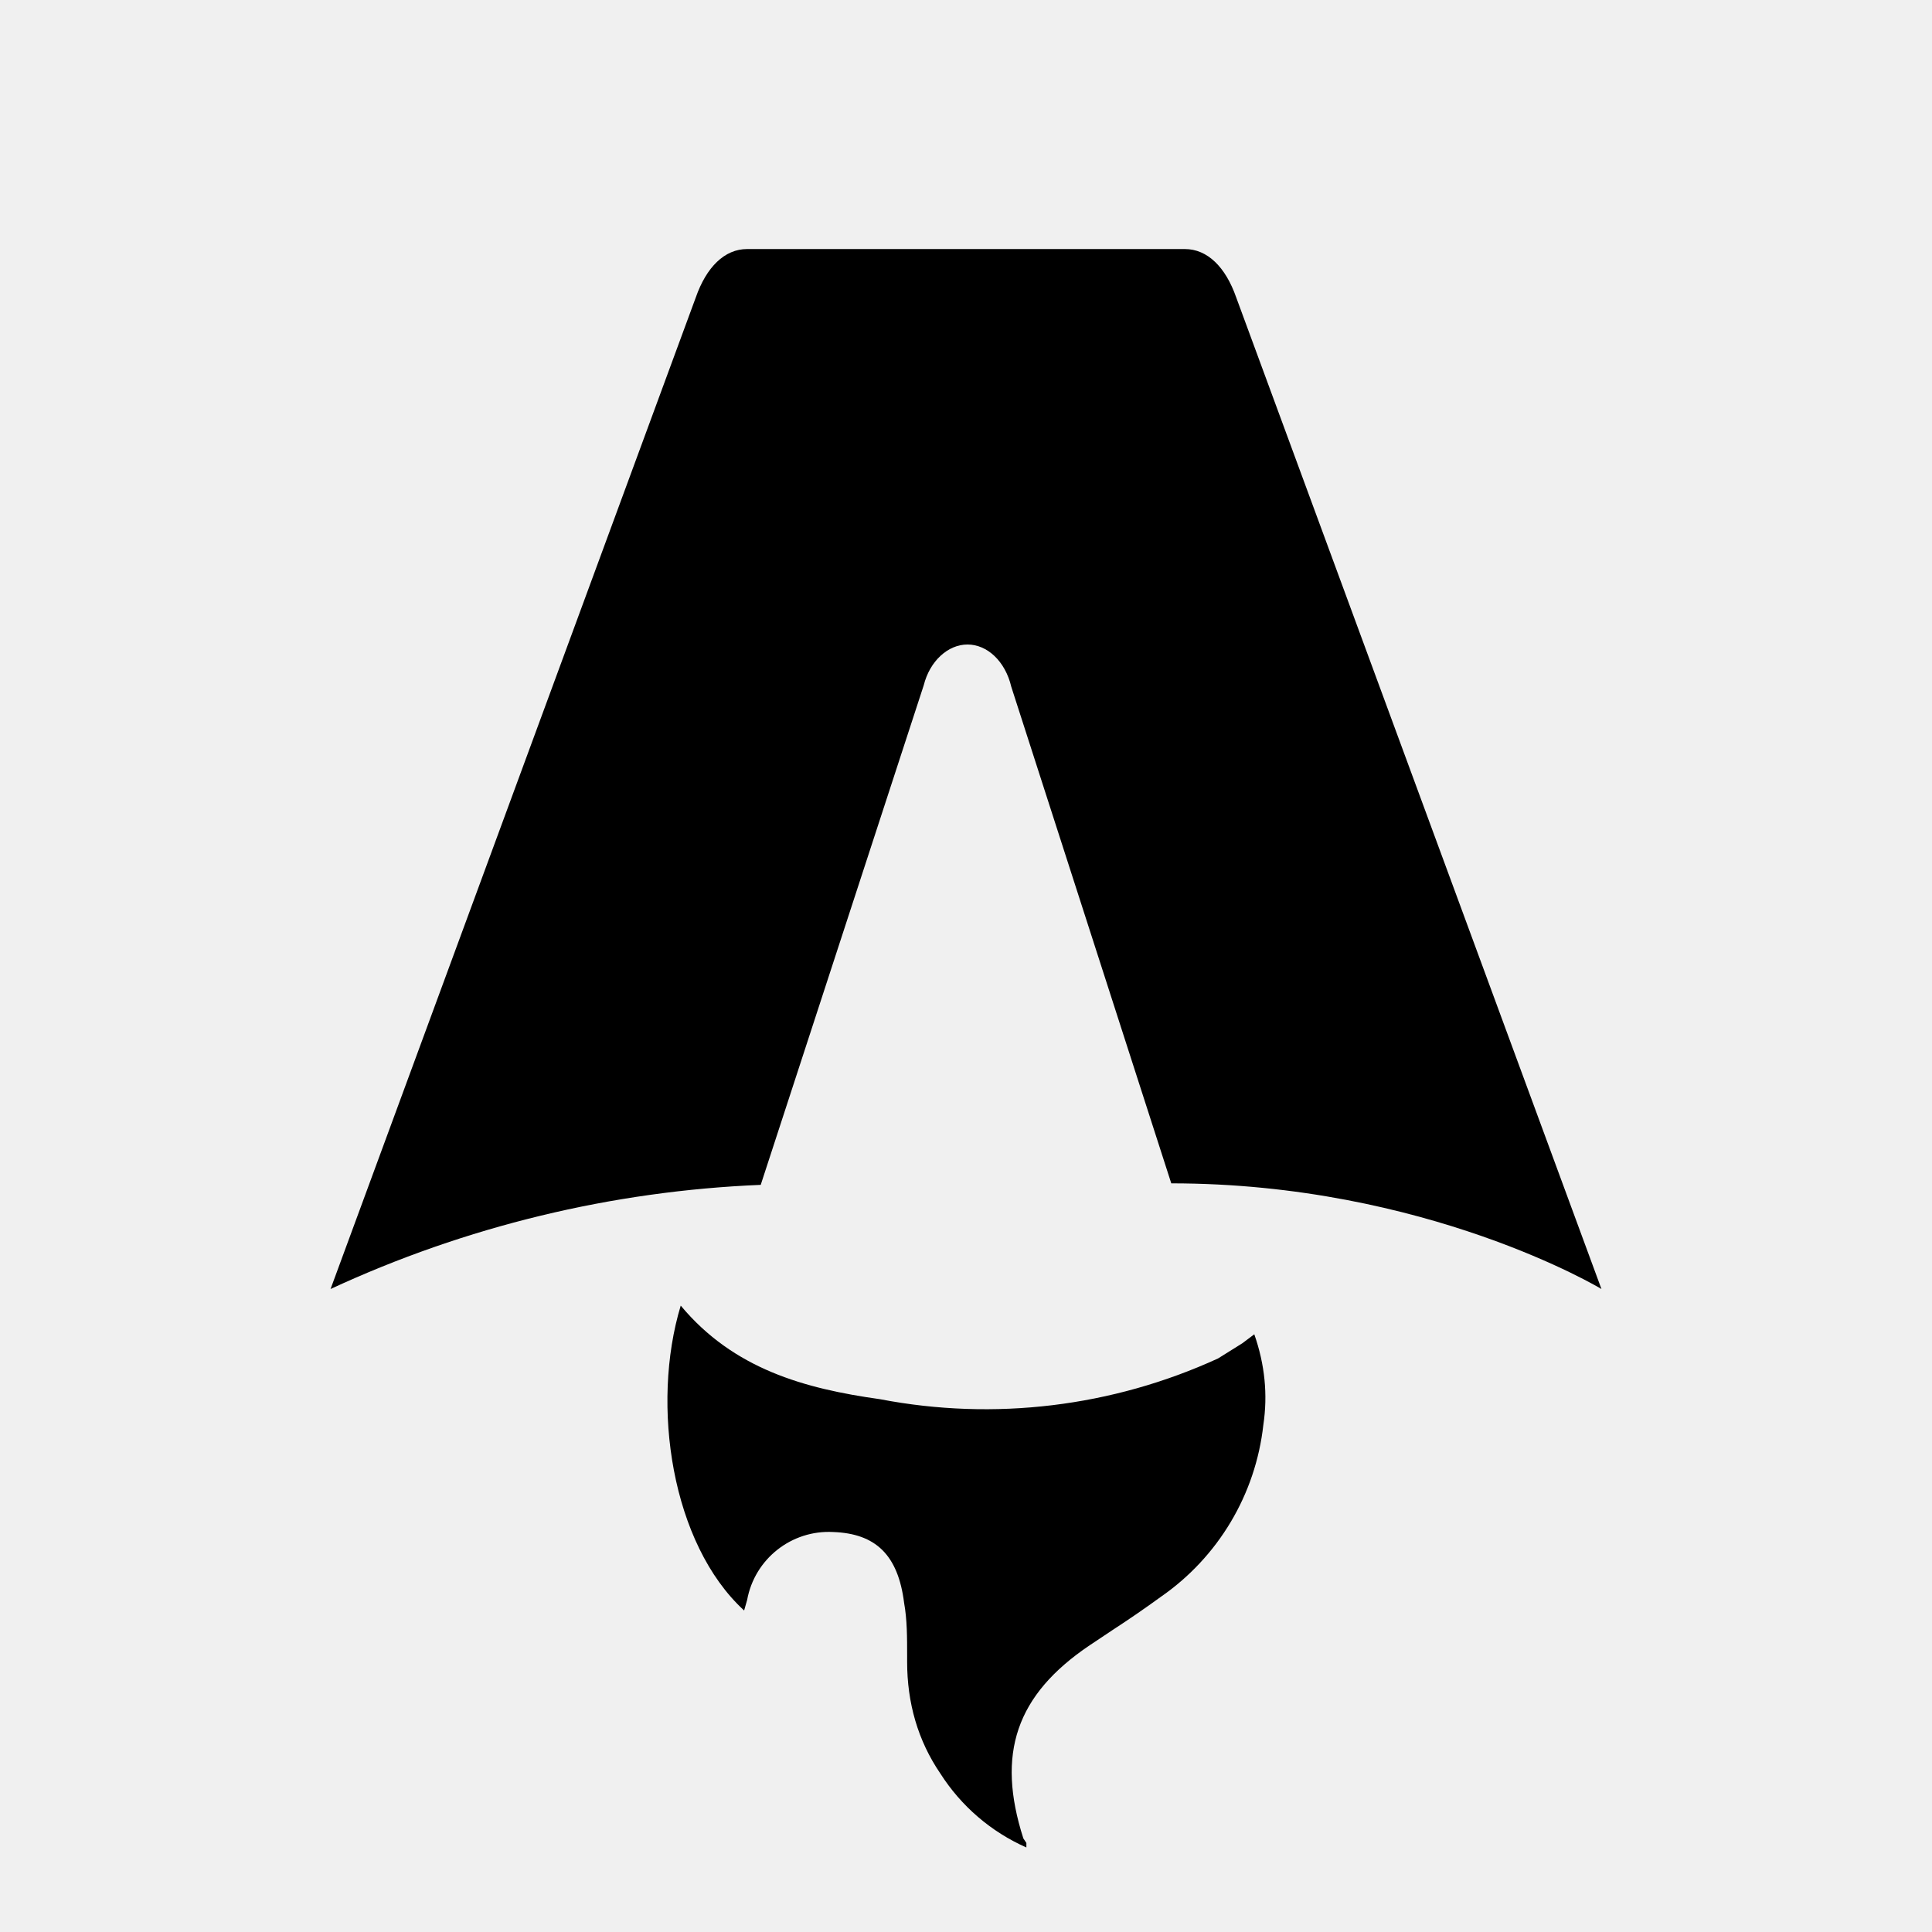
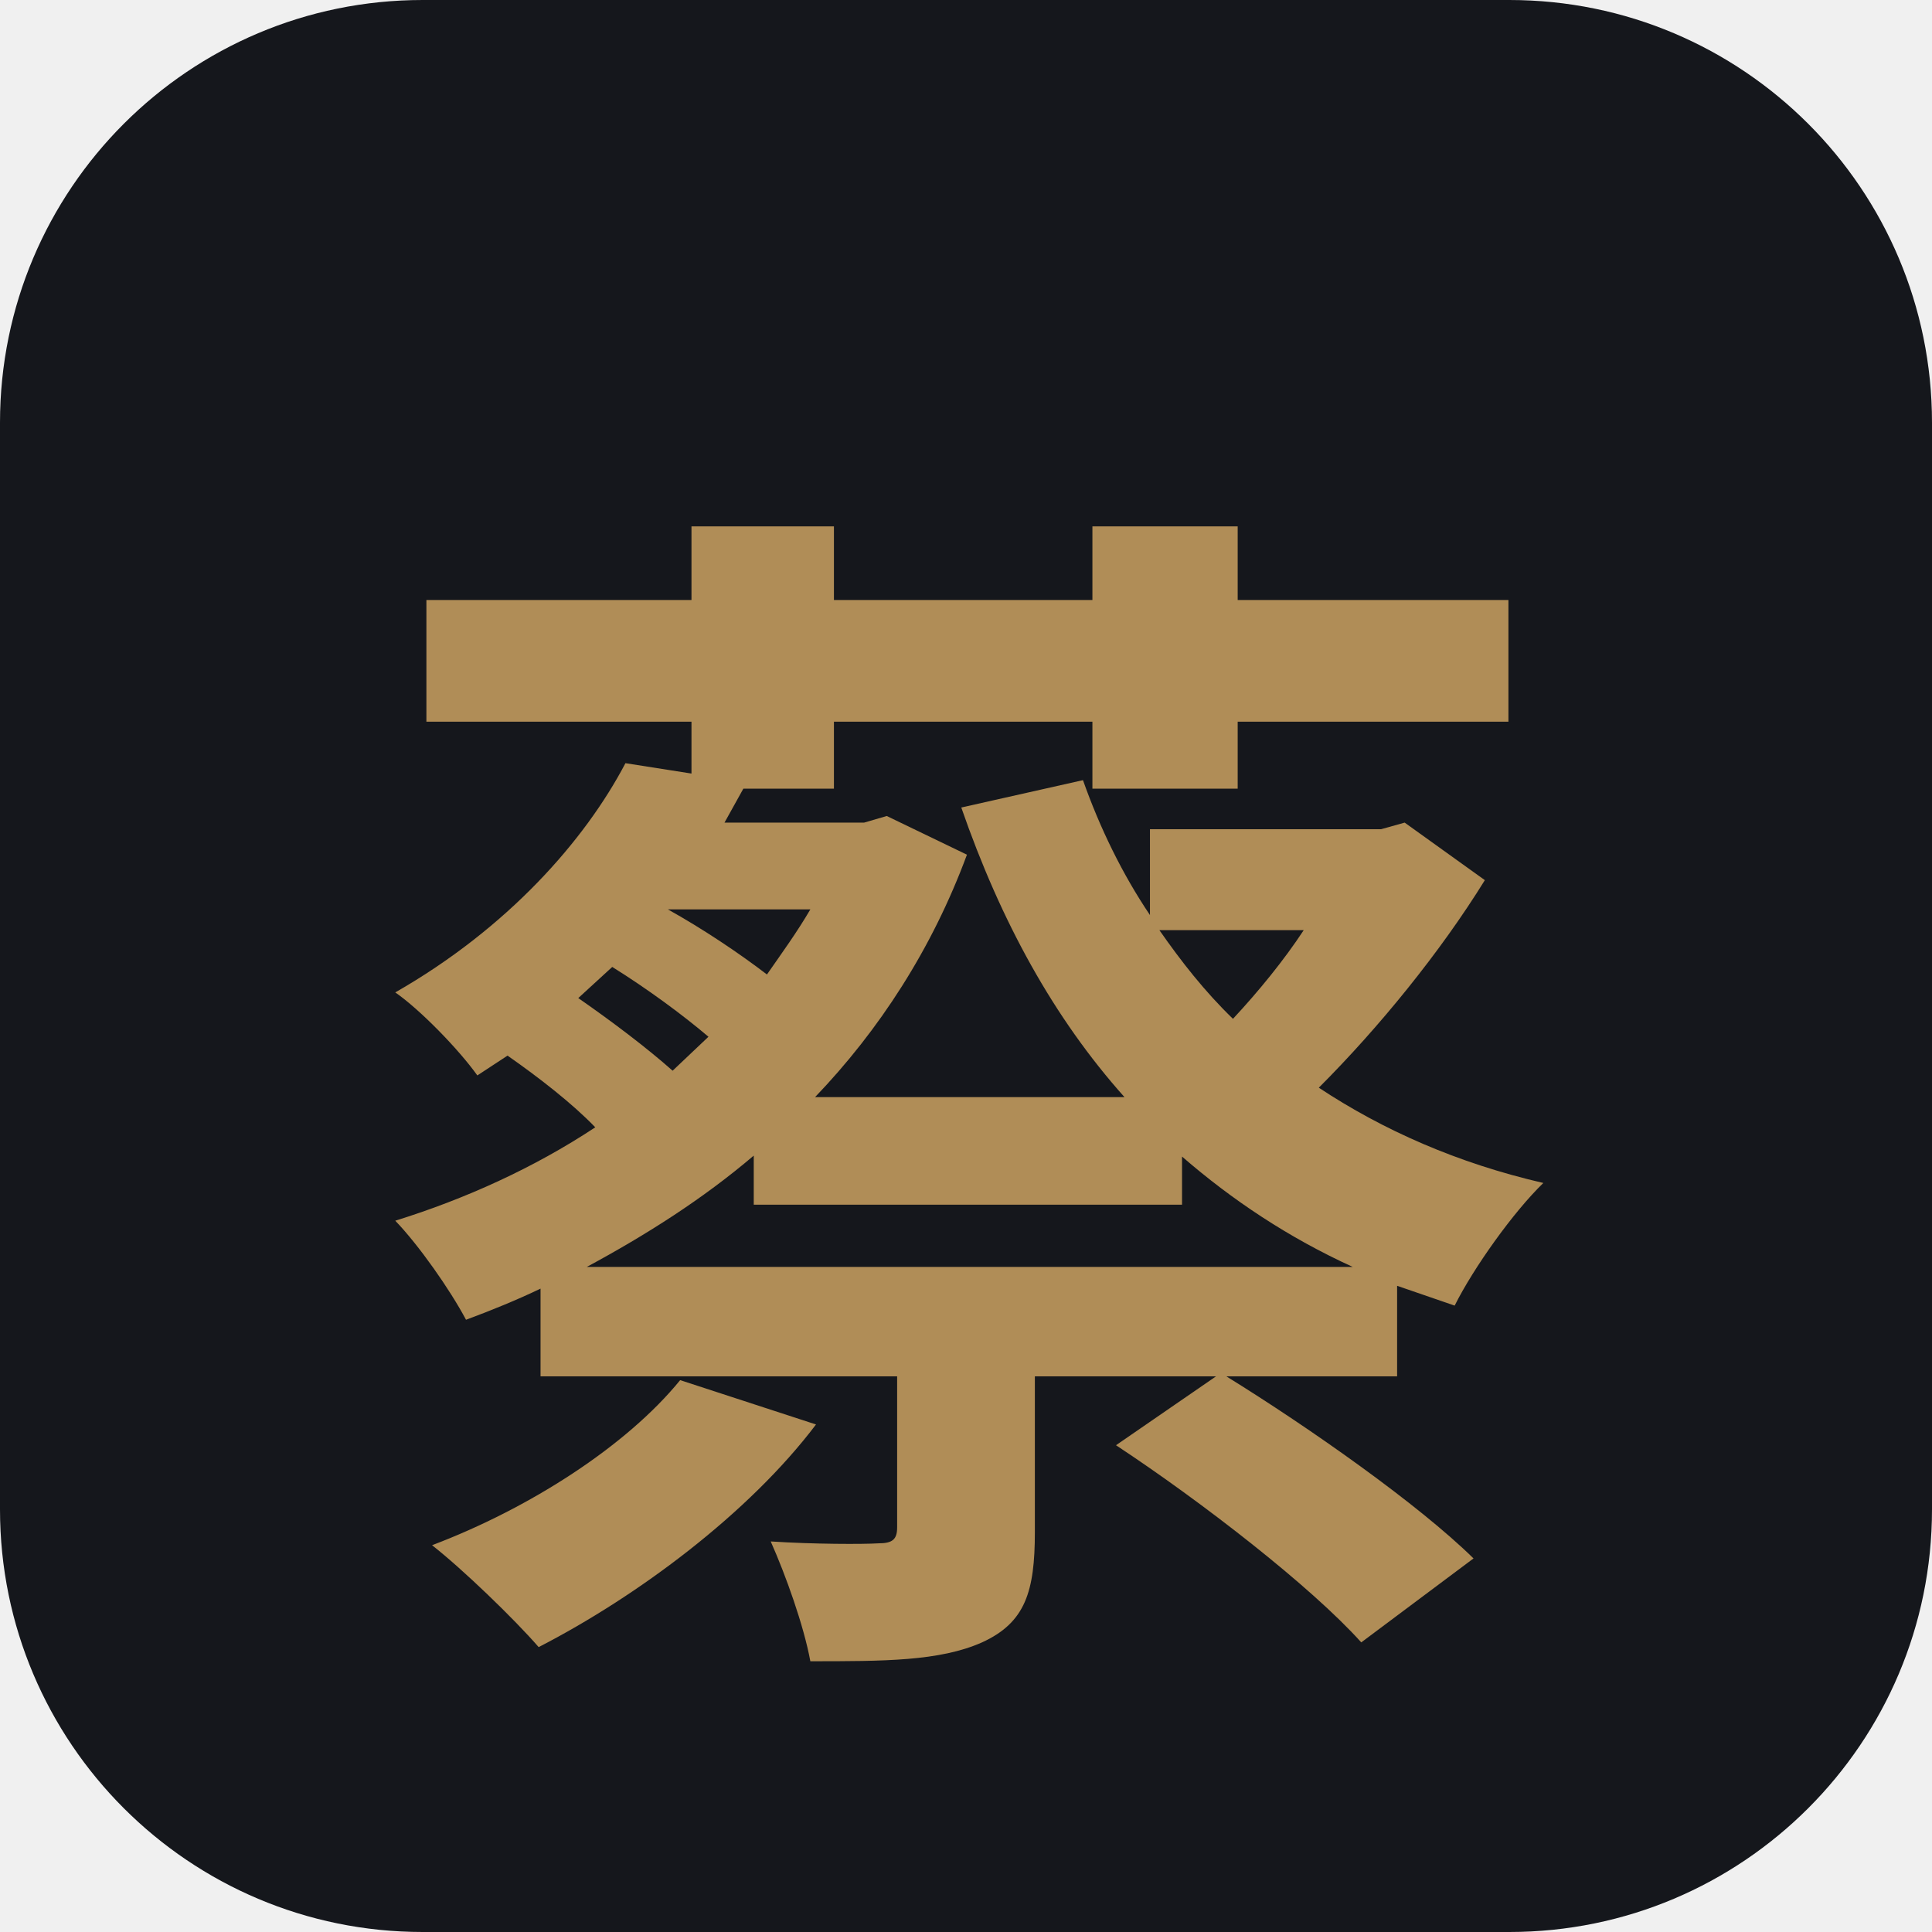
- <svg xmlns="http://www.w3.org/2000/svg" fill="none" viewBox="0 0 128 128">
-   <path d="M50.4 78.5a75.1 75.1 0 0 0-28.5 6.9l24.2-65.7c.7-2 1.9-3.2 3.4-3.2h29c1.5 0 2.7 1.2 3.4 3.2l24.2 65.7s-11.6-7-28.5-7L67 45.5c-.4-1.7-1.6-2.8-2.9-2.8-1.3 0-2.5 1.1-2.9 2.7L50.4 78.5Zm-1.1 28.2Zm-4.2-20.2c-2 6.6-.6 15.8 4.2 20.2a17.5 17.5 0 0 1 .2-.7 5.5 5.5 0 0 1 5.7-4.5c2.8.1 4.3 1.5 4.7 4.7.2 1.1.2 2.3.2 3.5v.4c0 2.7.7 5.2 2.2 7.4a13 13 0 0 0 5.7 4.9v-.3l-.2-.3c-1.8-5.6-.5-9.5 4.4-12.8l1.5-1a73 73 0 0 0 3.2-2.2 16 16 0 0 0 6.8-11.4c.3-2 .1-4-.6-6l-.8.6-1.6 1a37 37 0 0 1-22.4 2.7c-5-.7-9.7-2-13.2-6.2Z" />
-   <style>
-         path { fill: #000; }
-         @media (prefers-color-scheme: dark) {
-             path { fill: #FFF; }
-         }
-     </style>
+ <svg xmlns="http://www.w3.org/2000/svg" viewBox="0 0 32 32" width="32" height="32">
+   <rect width="32" height="32" rx="7" fill="#15171C" />
+   <text x="16" y="17" text-anchor="middle" dominant-baseline="central" font-family="Georgia, 'Noto Serif TC', 'PingFang TC', serif" font-size="20" font-weight="700" fill="#B08D57">蔡</text>
</svg>
